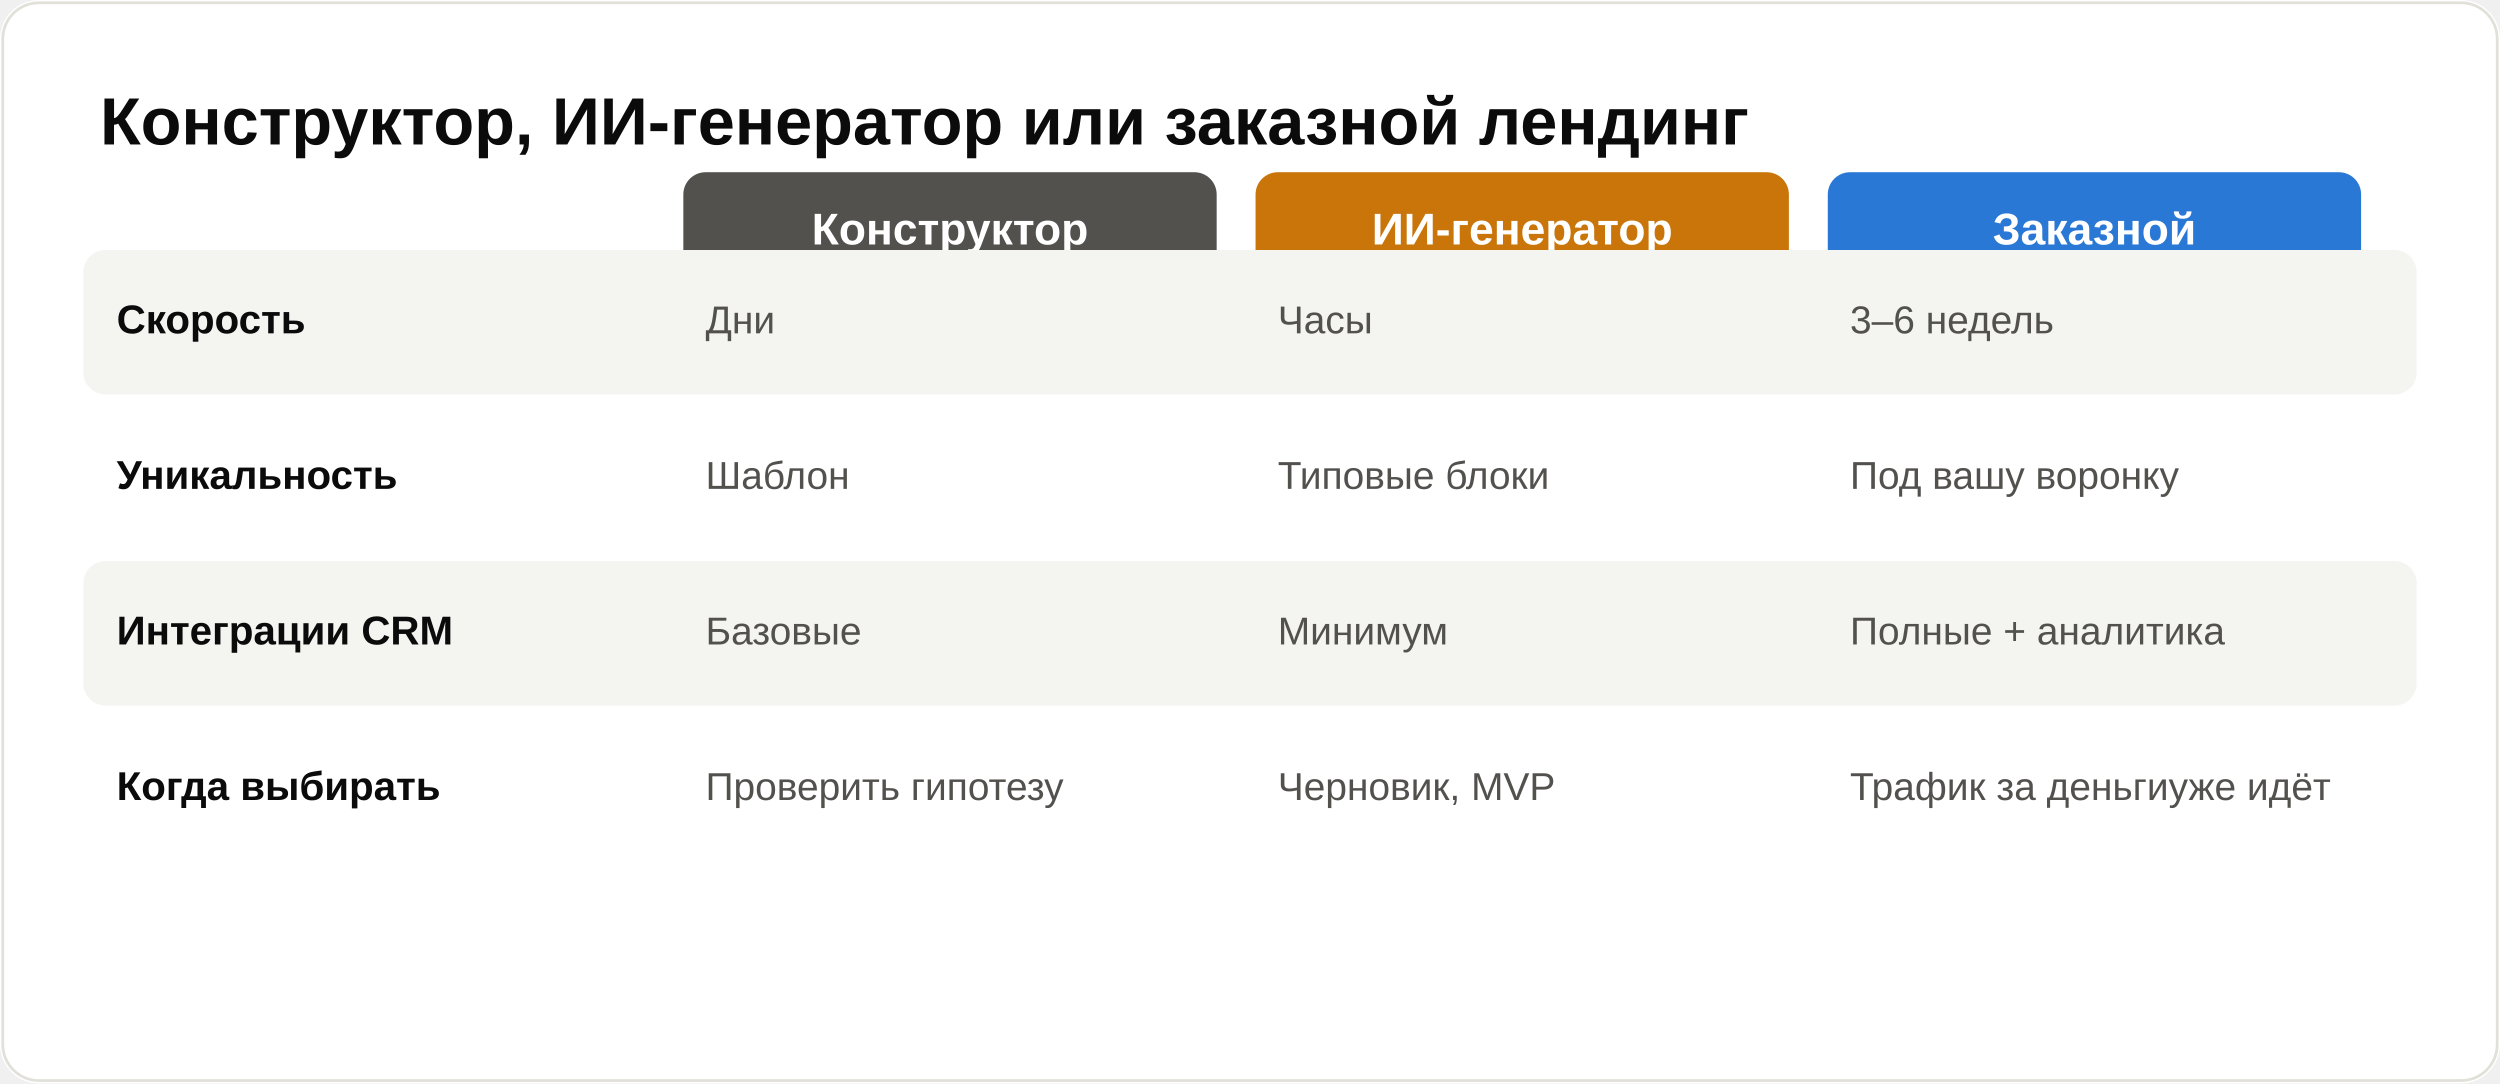
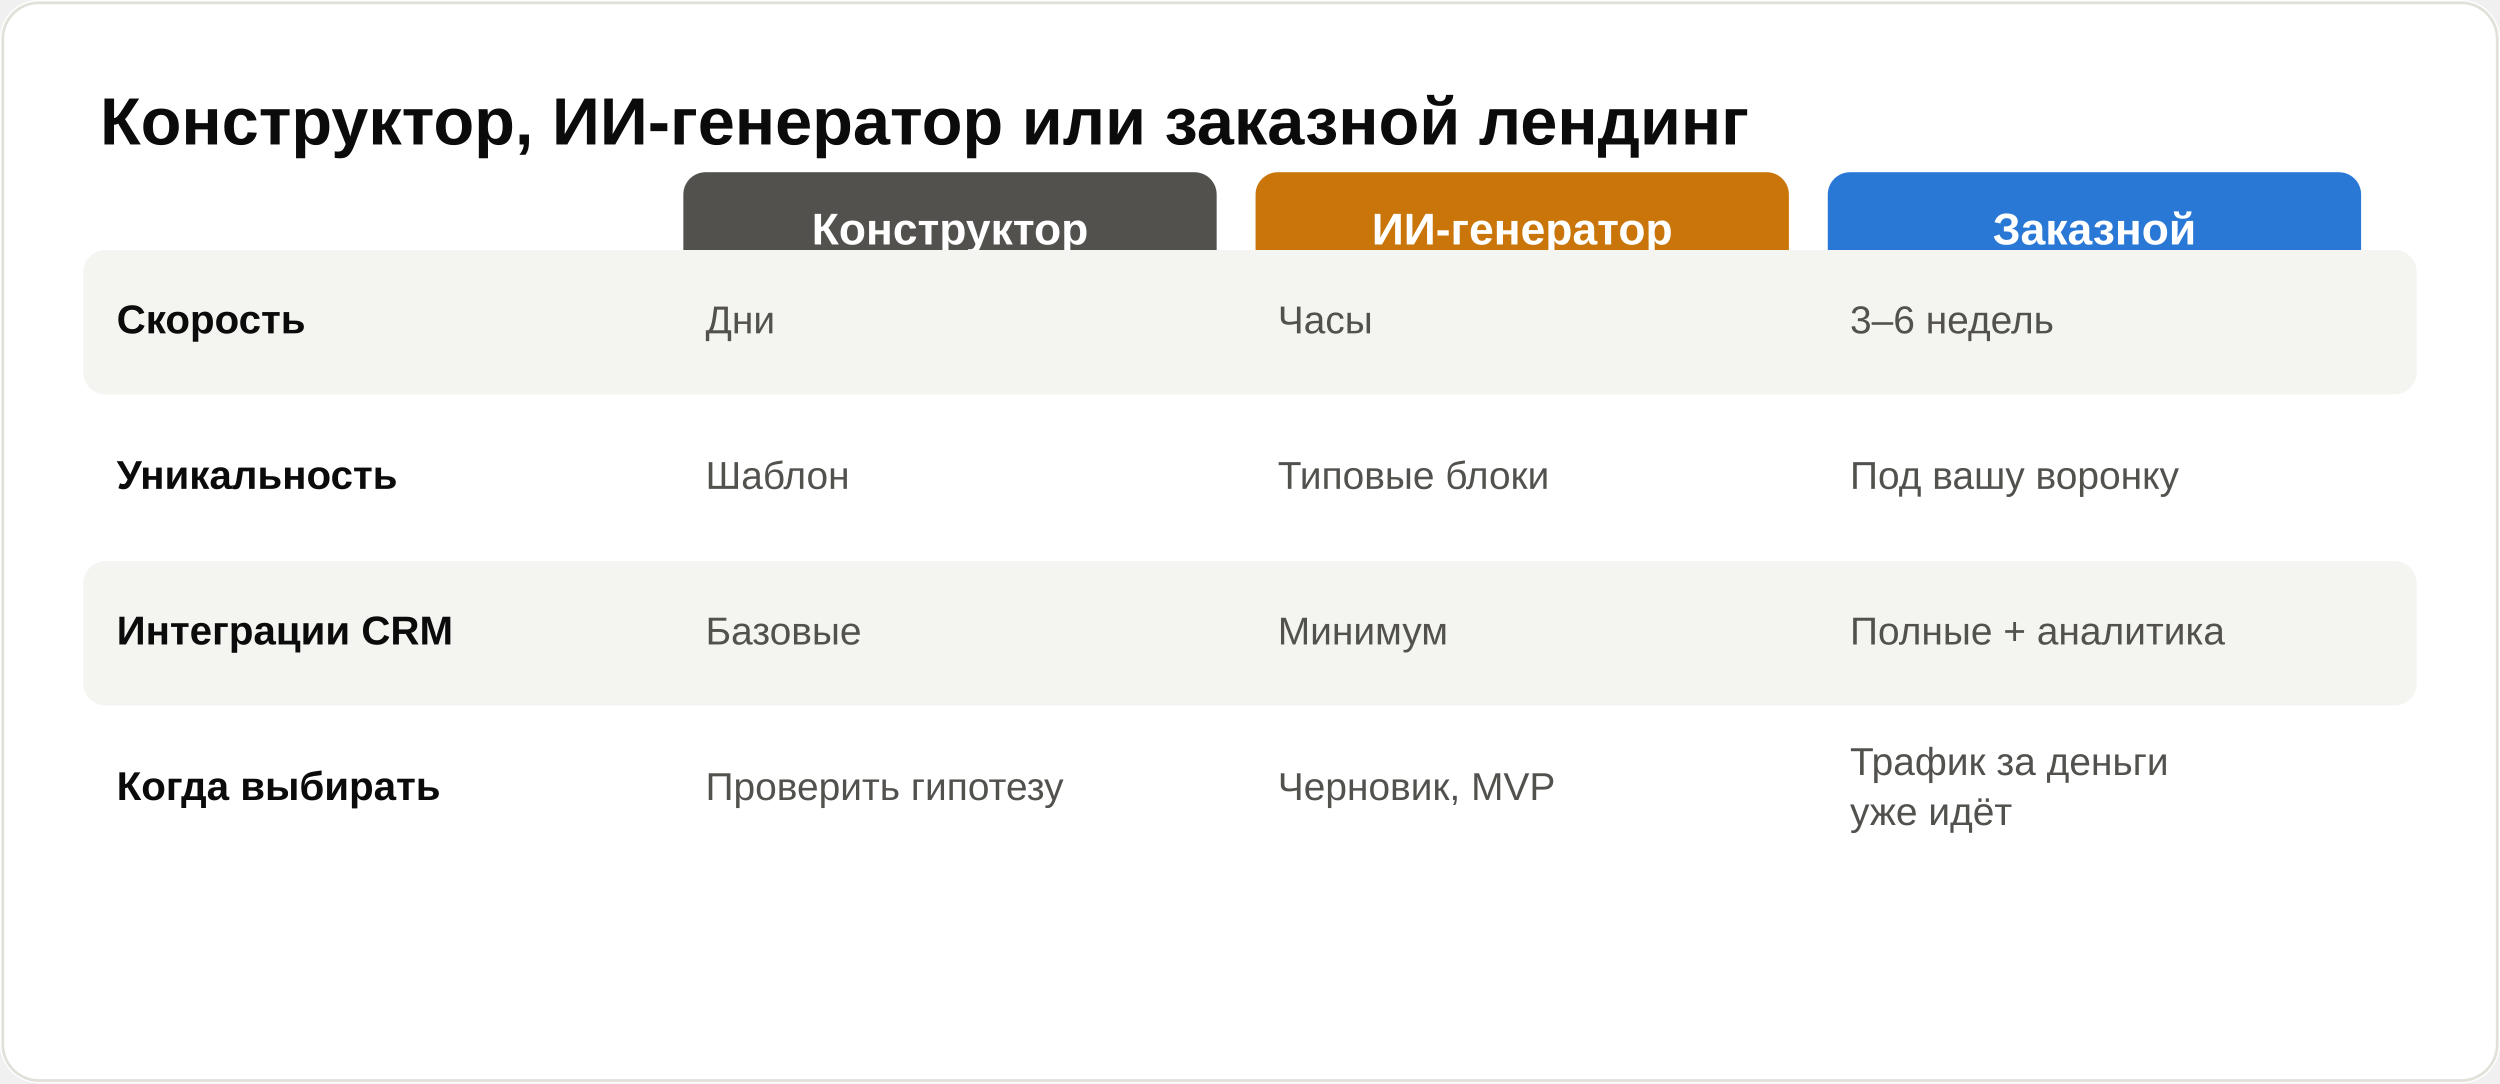
<svg xmlns="http://www.w3.org/2000/svg" viewBox="0 0 900 390" font-family="system-ui,-apple-system,'Segoe UI',Arial,sans-serif" role="img" aria-label="Конструктор, ИИ-генератор или заказной лендинг">
  <rect width="900" height="390" fill="#ffffff" rx="14" />
  <rect x="1" y="1" width="898" height="388" fill="none" stroke="#e1e0d9" rx="13" />
  <text x="36" y="52" font-size="24" font-weight="700" fill="#0b0b0b">Конструктор, ИИ-генератор или заказной лендинг</text>
  <rect x="246" y="62" width="192" height="40" fill="#52514e" rx="8" />
  <text x="342.0" y="88" font-size="16" font-weight="700" fill="#fff" text-anchor="middle">Конструктор</text>
  <rect x="452" y="62" width="192" height="40" fill="#c9750a" rx="8" />
  <text x="548.0" y="88" font-size="16" font-weight="700" fill="#fff" text-anchor="middle">ИИ-генератор</text>
  <rect x="658" y="62" width="192" height="40" fill="#2a78d6" rx="8" />
  <text x="754.0" y="88" font-size="16" font-weight="700" fill="#fff" text-anchor="middle">Заказной</text>
  <rect x="30" y="90" width="840" height="52" fill="#f4f4f1" rx="8" />
  <text x="42" y="120" font-size="14.5" font-weight="700" fill="#0b0b0b">Скорость</text>
  <text x="254" y="120" font-size="14" fill="#52514e">Дни</text>
  <text x="460" y="120" font-size="14" fill="#52514e">Часы</text>
  <text x="666" y="120" font-size="14" fill="#52514e">3–6 недель</text>
  <text x="42" y="176" font-size="14.5" font-weight="700" fill="#0b0b0b">Уникальность</text>
  <text x="254" y="176" font-size="14" fill="#52514e">Шаблон</text>
  <text x="460" y="176" font-size="14" fill="#52514e">Типовые блоки</text>
  <text x="666" y="176" font-size="14" fill="#52514e">Под вашу воронку</text>
  <rect x="30" y="202" width="840" height="52" fill="#f4f4f1" rx="8" />
  <text x="42" y="232" font-size="14.5" font-weight="700" fill="#0b0b0b">Интеграции CRM</text>
  <text x="254" y="232" font-size="14" fill="#52514e">Базовые</text>
  <text x="460" y="232" font-size="14" fill="#52514e">Минимум</text>
  <text x="666" y="232" font-size="14" fill="#52514e">Полные + аналитика</text>
  <text x="42" y="288" font-size="14.5" font-weight="700" fill="#0b0b0b">Когда выбирать</text>
  <text x="254" y="288" font-size="14" fill="#52514e">Проверить гипотезу</text>
  <text x="460" y="288" font-size="14" fill="#52514e">Черновик, MVP</text>
-   <text x="666" y="288" font-size="14" fill="#52514e">Трафик за деньги
- уже идёт</text>
+   <text x="666" y="279" font-size="14" fill="#52514e">Трафик за деньги</text>
+   <text x="666" y="297" font-size="14" fill="#52514e">уже идёт</text>
</svg>
